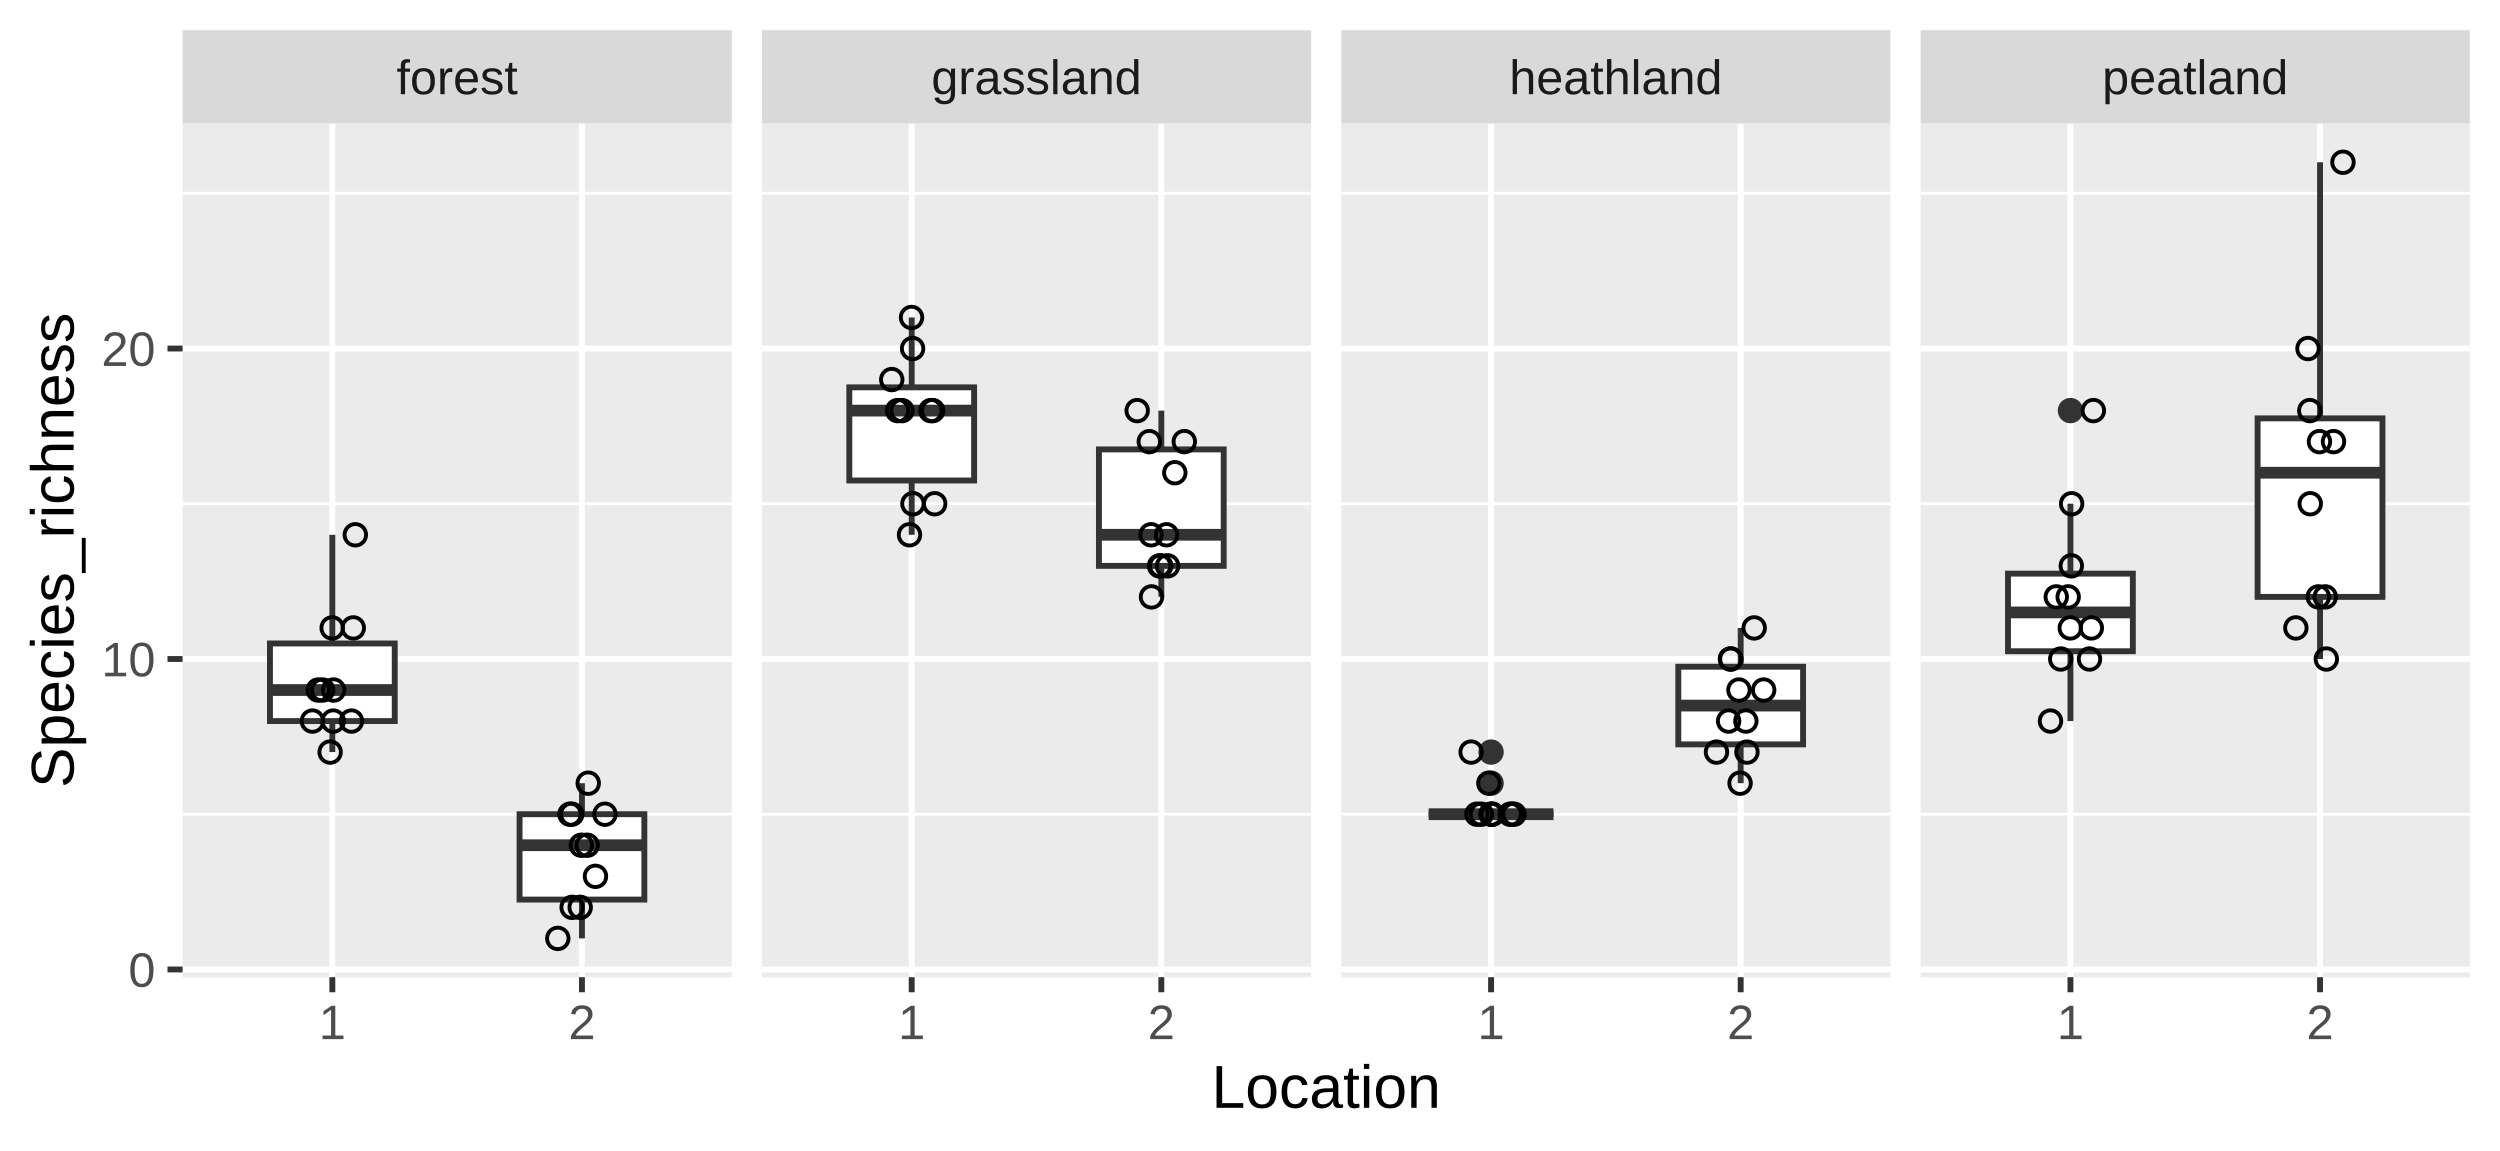
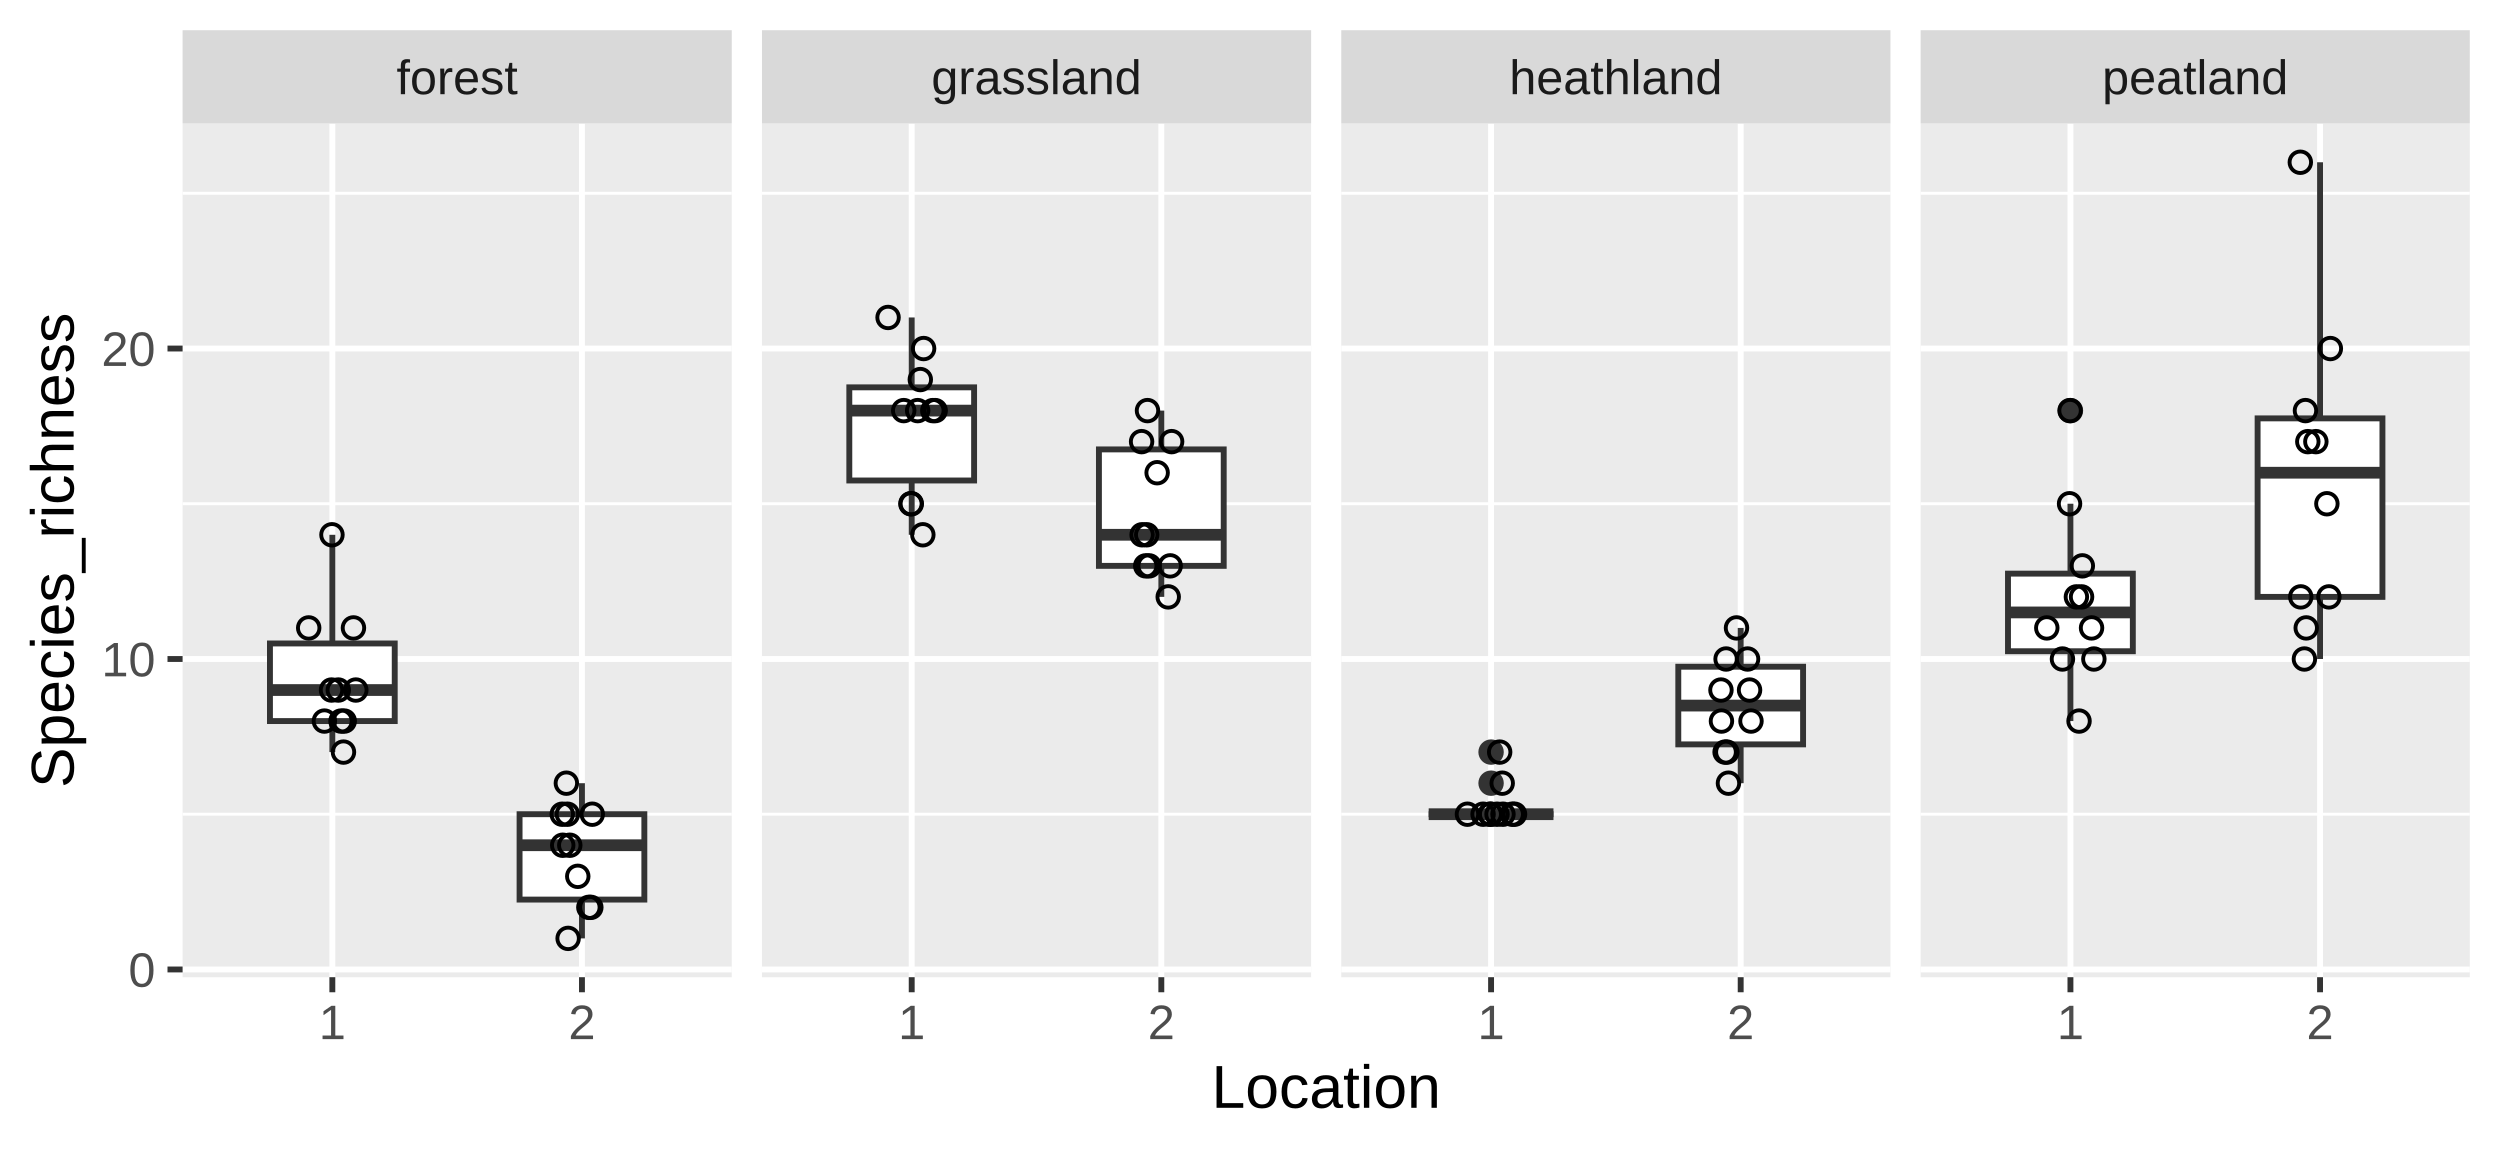
<svg xmlns="http://www.w3.org/2000/svg" width="453.60pt" height="208.80pt" viewBox="0 0 453.60 208.80">
  <g class="svglite">
    <defs>
      <style type="text/css">
    .svglite line, .svglite polyline, .svglite polygon, .svglite path, .svglite rect, .svglite circle {
      fill: none;
      stroke: #000000;
      stroke-linecap: round;
      stroke-linejoin: round;
      stroke-miterlimit: 10.00;
    }
    .svglite text {
      white-space: pre;
    }
    .svglite g.glyphgroup path {
      fill: inherit;
      stroke: none;
    }
  </style>
    </defs>
    <rect width="100%" height="100%" style="stroke: none; fill: #FFFFFF;" />
    <defs>
      <clipPath id="cpMC4wMHw0NTMuNjB8MC4wMHwyMDguODA=">
        <rect x="0.00" y="0.00" width="453.60" height="208.80" />
      </clipPath>
    </defs>
    <g clip-path="url(#cpMC4wMHw0NTMuNjB8MC4wMHwyMDguODA=)">
      <rect x="0" y="0.00" width="453.60" height="208.80" style="stroke-width: 1.07; stroke: #FFFFFF; fill: #FFFFFF;" />
    </g>
    <defs>
      <clipPath id="cpMzMuMTN8MTMyLjc3fDIyLjQwfDE3Ny4zMA==">
        <rect x="33.13" y="22.40" width="99.64" height="154.91" />
      </clipPath>
    </defs>
    <g clip-path="url(#cpMzMuMTN8MTMyLjc3fDIyLjQwfDE3Ny4zMA==)">
      <rect x="33.13" y="22.40" width="99.64" height="154.91" style="stroke-width: 1.07; stroke: none; fill: #EBEBEB;" />
      <polyline points="33.13,147.73 132.77,147.73 " style="stroke-width: 0.53; stroke: #FFFFFF; stroke-linecap: butt;" />
      <polyline points="33.13,91.40 132.77,91.40 " style="stroke-width: 0.53; stroke: #FFFFFF; stroke-linecap: butt;" />
      <polyline points="33.13,35.07 132.77,35.07 " style="stroke-width: 0.53; stroke: #FFFFFF; stroke-linecap: butt;" />
      <polyline points="33.13,175.90 132.77,175.90 " style="stroke-width: 1.07; stroke: #FFFFFF; stroke-linecap: butt;" />
      <polyline points="33.13,119.57 132.77,119.57 " style="stroke-width: 1.07; stroke: #FFFFFF; stroke-linecap: butt;" />
      <polyline points="33.13,63.24 132.77,63.24 " style="stroke-width: 1.07; stroke: #FFFFFF; stroke-linecap: butt;" />
      <polyline points="60.30,177.30 60.30,22.40 " style="stroke-width: 1.07; stroke: #FFFFFF; stroke-linecap: butt;" />
      <polyline points="105.59,177.30 105.59,22.40 " style="stroke-width: 1.07; stroke: #FFFFFF; stroke-linecap: butt;" />
      <line x1="60.30" y1="116.75" x2="60.30" y2="97.03" style="stroke-width: 1.07; stroke: #333333; stroke-linecap: butt;" />
      <line x1="60.30" y1="130.83" x2="60.30" y2="136.46" style="stroke-width: 1.07; stroke: #333333; stroke-linecap: butt;" />
      <polygon points="48.98,116.75 48.98,130.83 71.62,130.83 71.62,116.75 48.98,116.75 " style="stroke-width: 1.07; stroke: #333333; stroke-linecap: butt; stroke-linejoin: miter; fill: #FFFFFF;" />
      <line x1="48.98" y1="125.20" x2="71.62" y2="125.20" style="stroke-width: 2.13; stroke: #333333; stroke-linecap: butt; stroke-linejoin: miter;" />
      <line x1="105.59" y1="147.73" x2="105.59" y2="142.10" style="stroke-width: 1.07; stroke: #333333; stroke-linecap: butt;" />
      <line x1="105.59" y1="163.22" x2="105.59" y2="170.26" style="stroke-width: 1.07; stroke: #333333; stroke-linecap: butt;" />
      <polygon points="94.27,147.73 94.27,163.22 116.91,163.22 116.91,147.73 94.27,147.73 " style="stroke-width: 1.07; stroke: #333333; stroke-linecap: butt; stroke-linejoin: miter; fill: #FFFFFF;" />
      <line x1="94.27" y1="153.36" x2="116.91" y2="153.36" style="stroke-width: 2.13; stroke: #333333; stroke-linecap: butt; stroke-linejoin: miter;" />
-       <circle cx="64.10" cy="113.93" r="1.95" style="stroke-width: 0.71;" />
-       <circle cx="58.54" cy="125.20" r="1.95" style="stroke-width: 0.71;" />
-       <circle cx="60.27" cy="113.93" r="1.95" style="stroke-width: 0.71;" />
-       <circle cx="64.47" cy="97.03" r="1.95" style="stroke-width: 0.71;" />
-       <circle cx="60.52" cy="125.20" r="1.95" style="stroke-width: 0.71;" />
-       <circle cx="56.68" cy="130.83" r="1.95" style="stroke-width: 0.71;" />
-       <circle cx="60.46" cy="130.83" r="1.95" style="stroke-width: 0.71;" />
-       <circle cx="57.73" cy="125.20" r="1.95" style="stroke-width: 0.71;" />
-       <circle cx="59.90" cy="136.46" r="1.95" style="stroke-width: 0.71;" />
-       <circle cx="63.77" cy="130.83" r="1.95" style="stroke-width: 0.71;" />
-       <circle cx="109.76" cy="147.73" r="1.95" style="stroke-width: 0.71;" />
-       <circle cx="103.74" cy="147.73" r="1.95" style="stroke-width: 0.71;" />
-       <circle cx="106.54" cy="153.36" r="1.95" style="stroke-width: 0.71;" />
-       <circle cx="103.41" cy="147.73" r="1.95" style="stroke-width: 0.71;" />
-       <circle cx="101.21" cy="170.26" r="1.95" style="stroke-width: 0.71;" />
-       <circle cx="108.04" cy="159.00" r="1.95" style="stroke-width: 0.71;" />
-       <circle cx="103.81" cy="164.63" r="1.95" style="stroke-width: 0.71;" />
-       <circle cx="105.27" cy="164.63" r="1.95" style="stroke-width: 0.71;" />
-       <circle cx="106.73" cy="142.10" r="1.95" style="stroke-width: 0.71;" />
-       <circle cx="105.48" cy="153.36" r="1.95" style="stroke-width: 0.71;" />
+       <circle cx="64.13" cy="113.93" r="1.95" style="stroke-width: 0.71;" />
+       <circle cx="64.56" cy="125.20" r="1.95" style="stroke-width: 0.71;" />
+       <circle cx="56.01" cy="113.93" r="1.95" style="stroke-width: 0.71;" />
+       <circle cx="60.23" cy="97.03" r="1.95" style="stroke-width: 0.71;" />
+       <circle cx="60.15" cy="125.20" r="1.95" style="stroke-width: 0.71;" />
+       <circle cx="61.87" cy="130.83" r="1.95" style="stroke-width: 0.71;" />
+       <circle cx="62.46" cy="130.83" r="1.95" style="stroke-width: 0.71;" />
+       <circle cx="61.38" cy="125.20" r="1.95" style="stroke-width: 0.71;" />
+       <circle cx="62.32" cy="136.46" r="1.95" style="stroke-width: 0.71;" />
+       <circle cx="58.86" cy="130.83" r="1.95" style="stroke-width: 0.71;" />
+       <circle cx="102.01" cy="147.73" r="1.95" style="stroke-width: 0.71;" />
+       <circle cx="102.95" cy="147.73" r="1.95" style="stroke-width: 0.71;" />
+       <circle cx="102.10" cy="153.36" r="1.95" style="stroke-width: 0.71;" />
+       <circle cx="107.46" cy="147.73" r="1.95" style="stroke-width: 0.71;" />
+       <circle cx="103.08" cy="170.26" r="1.95" style="stroke-width: 0.71;" />
+       <circle cx="104.83" cy="159.00" r="1.95" style="stroke-width: 0.71;" />
+       <circle cx="106.84" cy="164.63" r="1.95" style="stroke-width: 0.71;" />
+       <circle cx="107.20" cy="164.63" r="1.95" style="stroke-width: 0.71;" />
+       <circle cx="102.76" cy="142.10" r="1.95" style="stroke-width: 0.71;" />
+       <circle cx="103.38" cy="153.36" r="1.95" style="stroke-width: 0.71;" />
    </g>
    <g clip-path="url(#cpMC4wMHw0NTMuNjB8MC4wMHwyMDguODA=)">
</g>
    <defs>
      <clipPath id="cpMTM4LjI1fDIzNy44OHwyMi40MHwxNzcuMzA=">
        <rect x="138.25" y="22.40" width="99.64" height="154.91" />
      </clipPath>
    </defs>
    <g clip-path="url(#cpMTM4LjI1fDIzNy44OHwyMi40MHwxNzcuMzA=)">
      <rect x="138.25" y="22.40" width="99.64" height="154.91" style="stroke-width: 1.07; stroke: none; fill: #EBEBEB;" />
      <polyline points="138.25,147.73 237.88,147.73 " style="stroke-width: 0.53; stroke: #FFFFFF; stroke-linecap: butt;" />
      <polyline points="138.25,91.40 237.88,91.40 " style="stroke-width: 0.53; stroke: #FFFFFF; stroke-linecap: butt;" />
      <polyline points="138.25,35.07 237.88,35.07 " style="stroke-width: 0.53; stroke: #FFFFFF; stroke-linecap: butt;" />
      <polyline points="138.25,175.90 237.88,175.90 " style="stroke-width: 1.07; stroke: #FFFFFF; stroke-linecap: butt;" />
      <polyline points="138.25,119.57 237.88,119.57 " style="stroke-width: 1.07; stroke: #FFFFFF; stroke-linecap: butt;" />
      <polyline points="138.25,63.24 237.88,63.24 " style="stroke-width: 1.07; stroke: #FFFFFF; stroke-linecap: butt;" />
      <polyline points="165.42,177.30 165.42,22.40 " style="stroke-width: 1.07; stroke: #FFFFFF; stroke-linecap: butt;" />
      <polyline points="210.71,177.30 210.71,22.40 " style="stroke-width: 1.07; stroke: #FFFFFF; stroke-linecap: butt;" />
      <line x1="165.42" y1="70.28" x2="165.42" y2="57.60" style="stroke-width: 1.07; stroke: #333333; stroke-linecap: butt;" />
      <line x1="165.42" y1="87.18" x2="165.42" y2="97.03" style="stroke-width: 1.07; stroke: #333333; stroke-linecap: butt;" />
      <polygon points="154.10,70.28 154.10,87.18 176.74,87.18 176.74,70.28 154.10,70.28 " style="stroke-width: 1.07; stroke: #333333; stroke-linecap: butt; stroke-linejoin: miter; fill: #FFFFFF;" />
      <line x1="154.10" y1="74.50" x2="176.74" y2="74.50" style="stroke-width: 2.13; stroke: #333333; stroke-linecap: butt; stroke-linejoin: miter;" />
      <line x1="210.71" y1="81.54" x2="210.71" y2="74.50" style="stroke-width: 1.07; stroke: #333333; stroke-linecap: butt;" />
      <line x1="210.71" y1="102.67" x2="210.71" y2="108.30" style="stroke-width: 1.07; stroke: #333333; stroke-linecap: butt;" />
      <polygon points="199.39,81.54 199.39,102.67 222.03,102.67 222.03,81.54 199.39,81.54 " style="stroke-width: 1.07; stroke: #333333; stroke-linecap: butt; stroke-linejoin: miter; fill: #FFFFFF;" />
      <line x1="199.39" y1="97.03" x2="222.03" y2="97.03" style="stroke-width: 2.13; stroke: #333333; stroke-linecap: butt; stroke-linejoin: miter;" />
-       <circle cx="169.22" cy="74.50" r="1.95" style="stroke-width: 0.71;" />
-       <circle cx="163.66" cy="74.50" r="1.95" style="stroke-width: 0.71;" />
-       <circle cx="165.39" cy="57.60" r="1.95" style="stroke-width: 0.71;" />
-       <circle cx="169.59" cy="91.40" r="1.95" style="stroke-width: 0.71;" />
-       <circle cx="165.64" cy="91.40" r="1.95" style="stroke-width: 0.71;" />
-       <circle cx="161.80" cy="68.87" r="1.95" style="stroke-width: 0.71;" />
-       <circle cx="165.58" cy="63.24" r="1.95" style="stroke-width: 0.71;" />
-       <circle cx="162.85" cy="74.50" r="1.95" style="stroke-width: 0.71;" />
-       <circle cx="165.02" cy="97.03" r="1.95" style="stroke-width: 0.71;" />
-       <circle cx="168.89" cy="74.50" r="1.95" style="stroke-width: 0.71;" />
-       <circle cx="214.88" cy="80.13" r="1.95" style="stroke-width: 0.71;" />
-       <circle cx="208.85" cy="97.03" r="1.95" style="stroke-width: 0.71;" />
-       <circle cx="211.65" cy="97.03" r="1.95" style="stroke-width: 0.71;" />
-       <circle cx="208.53" cy="80.13" r="1.95" style="stroke-width: 0.71;" />
-       <circle cx="206.33" cy="74.50" r="1.95" style="stroke-width: 0.71;" />
-       <circle cx="213.16" cy="85.77" r="1.95" style="stroke-width: 0.71;" />
-       <circle cx="208.93" cy="108.30" r="1.95" style="stroke-width: 0.71;" />
-       <circle cx="210.39" cy="102.67" r="1.95" style="stroke-width: 0.71;" />
-       <circle cx="211.85" cy="102.67" r="1.95" style="stroke-width: 0.71;" />
-       <circle cx="210.60" cy="102.67" r="1.95" style="stroke-width: 0.71;" />
+       <circle cx="169.25" cy="74.50" r="1.95" style="stroke-width: 0.71;" />
+       <circle cx="169.68" cy="74.50" r="1.95" style="stroke-width: 0.71;" />
+       <circle cx="161.13" cy="57.60" r="1.95" style="stroke-width: 0.71;" />
+       <circle cx="165.35" cy="91.40" r="1.95" style="stroke-width: 0.71;" />
+       <circle cx="165.27" cy="91.40" r="1.95" style="stroke-width: 0.71;" />
+       <circle cx="166.98" cy="68.87" r="1.95" style="stroke-width: 0.71;" />
+       <circle cx="167.58" cy="63.24" r="1.95" style="stroke-width: 0.71;" />
+       <circle cx="166.50" cy="74.50" r="1.95" style="stroke-width: 0.71;" />
+       <circle cx="167.44" cy="97.03" r="1.95" style="stroke-width: 0.71;" />
+       <circle cx="163.97" cy="74.50" r="1.95" style="stroke-width: 0.71;" />
+       <circle cx="207.13" cy="80.13" r="1.95" style="stroke-width: 0.71;" />
+       <circle cx="208.06" cy="97.03" r="1.95" style="stroke-width: 0.71;" />
+       <circle cx="207.22" cy="97.03" r="1.95" style="stroke-width: 0.71;" />
+       <circle cx="212.58" cy="80.13" r="1.95" style="stroke-width: 0.71;" />
+       <circle cx="208.20" cy="74.50" r="1.95" style="stroke-width: 0.71;" />
+       <circle cx="209.95" cy="85.77" r="1.95" style="stroke-width: 0.71;" />
+       <circle cx="211.96" cy="108.30" r="1.95" style="stroke-width: 0.71;" />
+       <circle cx="212.32" cy="102.67" r="1.95" style="stroke-width: 0.71;" />
+       <circle cx="207.88" cy="102.67" r="1.95" style="stroke-width: 0.71;" />
+       <circle cx="208.50" cy="102.67" r="1.95" style="stroke-width: 0.71;" />
    </g>
    <g clip-path="url(#cpMC4wMHw0NTMuNjB8MC4wMHwyMDguODA=)">
</g>
    <defs>
      <clipPath id="cpMjQzLjM2fDM0My4wMHwyMi40MHwxNzcuMzA=">
        <rect x="243.36" y="22.40" width="99.64" height="154.91" />
      </clipPath>
    </defs>
    <g clip-path="url(#cpMjQzLjM2fDM0My4wMHwyMi40MHwxNzcuMzA=)">
      <rect x="243.36" y="22.40" width="99.64" height="154.91" style="stroke-width: 1.07; stroke: none; fill: #EBEBEB;" />
      <polyline points="243.36,147.73 343.00,147.73 " style="stroke-width: 0.53; stroke: #FFFFFF; stroke-linecap: butt;" />
      <polyline points="243.36,91.40 343.00,91.40 " style="stroke-width: 0.53; stroke: #FFFFFF; stroke-linecap: butt;" />
      <polyline points="243.36,35.07 343.00,35.07 " style="stroke-width: 0.53; stroke: #FFFFFF; stroke-linecap: butt;" />
      <polyline points="243.36,175.90 343.00,175.90 " style="stroke-width: 1.07; stroke: #FFFFFF; stroke-linecap: butt;" />
      <polyline points="243.36,119.57 343.00,119.57 " style="stroke-width: 1.07; stroke: #FFFFFF; stroke-linecap: butt;" />
      <polyline points="243.36,63.24 343.00,63.24 " style="stroke-width: 1.07; stroke: #FFFFFF; stroke-linecap: butt;" />
      <polyline points="270.54,177.30 270.54,22.40 " style="stroke-width: 1.07; stroke: #FFFFFF; stroke-linecap: butt;" />
      <polyline points="315.83,177.30 315.83,22.40 " style="stroke-width: 1.07; stroke: #FFFFFF; stroke-linecap: butt;" />
      <circle cx="270.54" cy="136.46" r="1.95" style="stroke-width: 0.71; stroke: #333333; fill: #333333;" />
      <circle cx="270.54" cy="142.10" r="1.95" style="stroke-width: 0.71; stroke: #333333; fill: #333333;" />
      <line x1="270.54" y1="147.73" x2="270.54" y2="147.73" style="stroke-width: 1.07; stroke: #333333; stroke-linecap: butt;" />
      <line x1="270.54" y1="147.73" x2="270.54" y2="147.73" style="stroke-width: 1.07; stroke: #333333; stroke-linecap: butt;" />
      <polygon points="259.22,147.73 259.22,147.73 281.86,147.73 281.86,147.73 259.22,147.73 " style="stroke-width: 1.07; stroke: #333333; stroke-linecap: butt; stroke-linejoin: miter; fill: #FFFFFF;" />
      <line x1="259.22" y1="147.73" x2="281.86" y2="147.73" style="stroke-width: 2.13; stroke: #333333; stroke-linecap: butt; stroke-linejoin: miter;" />
      <line x1="315.83" y1="120.97" x2="315.83" y2="113.93" style="stroke-width: 1.07; stroke: #333333; stroke-linecap: butt;" />
      <line x1="315.83" y1="135.06" x2="315.83" y2="142.10" style="stroke-width: 1.07; stroke: #333333; stroke-linecap: butt;" />
      <polygon points="304.51,120.97 304.51,135.06 327.15,135.06 327.15,120.97 304.51,120.97 " style="stroke-width: 1.07; stroke: #333333; stroke-linecap: butt; stroke-linejoin: miter; fill: #FFFFFF;" />
      <line x1="304.51" y1="128.02" x2="327.15" y2="128.02" style="stroke-width: 2.13; stroke: #333333; stroke-linecap: butt; stroke-linejoin: miter;" />
-       <circle cx="274.33" cy="147.73" r="1.95" style="stroke-width: 0.71;" />
-       <circle cx="268.78" cy="147.73" r="1.95" style="stroke-width: 0.71;" />
-       <circle cx="270.51" cy="147.73" r="1.95" style="stroke-width: 0.71;" />
-       <circle cx="274.70" cy="147.73" r="1.95" style="stroke-width: 0.71;" />
-       <circle cx="270.76" cy="147.73" r="1.95" style="stroke-width: 0.71;" />
-       <circle cx="266.92" cy="136.46" r="1.95" style="stroke-width: 0.71;" />
-       <circle cx="270.70" cy="147.73" r="1.95" style="stroke-width: 0.71;" />
-       <circle cx="267.97" cy="147.73" r="1.95" style="stroke-width: 0.71;" />
-       <circle cx="270.14" cy="142.10" r="1.95" style="stroke-width: 0.71;" />
-       <circle cx="274.00" cy="147.73" r="1.95" style="stroke-width: 0.71;" />
-       <circle cx="320.00" cy="125.20" r="1.95" style="stroke-width: 0.71;" />
-       <circle cx="313.97" cy="119.57" r="1.95" style="stroke-width: 0.71;" />
-       <circle cx="316.77" cy="130.83" r="1.95" style="stroke-width: 0.71;" />
-       <circle cx="313.64" cy="130.83" r="1.95" style="stroke-width: 0.71;" />
-       <circle cx="311.44" cy="136.46" r="1.95" style="stroke-width: 0.71;" />
-       <circle cx="318.28" cy="113.93" r="1.95" style="stroke-width: 0.71;" />
-       <circle cx="314.05" cy="119.57" r="1.95" style="stroke-width: 0.71;" />
-       <circle cx="315.51" cy="125.20" r="1.95" style="stroke-width: 0.71;" />
-       <circle cx="316.97" cy="136.46" r="1.95" style="stroke-width: 0.71;" />
-       <circle cx="315.72" cy="142.10" r="1.95" style="stroke-width: 0.71;" />
+       <circle cx="274.37" cy="147.73" r="1.95" style="stroke-width: 0.71;" />
+       <circle cx="274.80" cy="147.73" r="1.95" style="stroke-width: 0.71;" />
+       <circle cx="266.25" cy="147.73" r="1.95" style="stroke-width: 0.71;" />
+       <circle cx="270.47" cy="147.73" r="1.95" style="stroke-width: 0.71;" />
+       <circle cx="270.38" cy="147.73" r="1.95" style="stroke-width: 0.71;" />
+       <circle cx="272.10" cy="136.46" r="1.95" style="stroke-width: 0.71;" />
+       <circle cx="272.70" cy="147.73" r="1.95" style="stroke-width: 0.71;" />
+       <circle cx="271.62" cy="147.73" r="1.95" style="stroke-width: 0.71;" />
+       <circle cx="272.56" cy="142.10" r="1.95" style="stroke-width: 0.71;" />
+       <circle cx="269.09" cy="147.73" r="1.95" style="stroke-width: 0.71;" />
+       <circle cx="312.25" cy="125.20" r="1.95" style="stroke-width: 0.71;" />
+       <circle cx="313.18" cy="119.57" r="1.95" style="stroke-width: 0.71;" />
+       <circle cx="312.34" cy="130.83" r="1.95" style="stroke-width: 0.71;" />
+       <circle cx="317.70" cy="130.83" r="1.95" style="stroke-width: 0.71;" />
+       <circle cx="313.32" cy="136.46" r="1.95" style="stroke-width: 0.71;" />
+       <circle cx="315.07" cy="113.93" r="1.95" style="stroke-width: 0.71;" />
+       <circle cx="317.08" cy="119.57" r="1.95" style="stroke-width: 0.71;" />
+       <circle cx="317.44" cy="125.20" r="1.95" style="stroke-width: 0.71;" />
+       <circle cx="313.00" cy="136.46" r="1.95" style="stroke-width: 0.71;" />
+       <circle cx="313.61" cy="142.10" r="1.95" style="stroke-width: 0.71;" />
    </g>
    <g clip-path="url(#cpMC4wMHw0NTMuNjB8MC4wMHwyMDguODA=)">
</g>
    <defs>
      <clipPath id="cpMzQ4LjQ4fDQ0OC4xMnwyMi40MHwxNzcuMzA=">
        <rect x="348.48" y="22.40" width="99.64" height="154.91" />
      </clipPath>
    </defs>
    <g clip-path="url(#cpMzQ4LjQ4fDQ0OC4xMnwyMi40MHwxNzcuMzA=)">
      <rect x="348.48" y="22.40" width="99.64" height="154.91" style="stroke-width: 1.07; stroke: none; fill: #EBEBEB;" />
      <polyline points="348.48,147.73 448.12,147.73 " style="stroke-width: 0.53; stroke: #FFFFFF; stroke-linecap: butt;" />
      <polyline points="348.48,91.40 448.12,91.40 " style="stroke-width: 0.53; stroke: #FFFFFF; stroke-linecap: butt;" />
      <polyline points="348.48,35.07 448.12,35.07 " style="stroke-width: 0.53; stroke: #FFFFFF; stroke-linecap: butt;" />
      <polyline points="348.48,175.90 448.12,175.90 " style="stroke-width: 1.07; stroke: #FFFFFF; stroke-linecap: butt;" />
      <polyline points="348.48,119.57 448.12,119.57 " style="stroke-width: 1.07; stroke: #FFFFFF; stroke-linecap: butt;" />
      <polyline points="348.48,63.24 448.12,63.24 " style="stroke-width: 1.07; stroke: #FFFFFF; stroke-linecap: butt;" />
      <polyline points="375.66,177.30 375.66,22.40 " style="stroke-width: 1.07; stroke: #FFFFFF; stroke-linecap: butt;" />
      <polyline points="420.95,177.30 420.95,22.40 " style="stroke-width: 1.07; stroke: #FFFFFF; stroke-linecap: butt;" />
      <circle cx="375.66" cy="74.50" r="1.95" style="stroke-width: 0.71; stroke: #333333; fill: #333333;" />
      <line x1="375.66" y1="104.08" x2="375.66" y2="91.40" style="stroke-width: 1.07; stroke: #333333; stroke-linecap: butt;" />
      <line x1="375.66" y1="118.16" x2="375.66" y2="130.83" style="stroke-width: 1.07; stroke: #333333; stroke-linecap: butt;" />
      <polygon points="364.33,104.08 364.33,118.16 386.98,118.16 386.98,104.08 364.33,104.08 " style="stroke-width: 1.07; stroke: #333333; stroke-linecap: butt; stroke-linejoin: miter; fill: #FFFFFF;" />
      <line x1="364.33" y1="111.12" x2="386.98" y2="111.12" style="stroke-width: 2.13; stroke: #333333; stroke-linecap: butt; stroke-linejoin: miter;" />
      <line x1="420.95" y1="75.91" x2="420.95" y2="29.44" style="stroke-width: 1.07; stroke: #333333; stroke-linecap: butt;" />
      <line x1="420.95" y1="108.30" x2="420.95" y2="119.57" style="stroke-width: 1.07; stroke: #333333; stroke-linecap: butt;" />
      <polygon points="409.62,75.91 409.62,108.30 432.27,108.30 432.27,75.91 409.62,75.91 " style="stroke-width: 1.07; stroke: #333333; stroke-linecap: butt; stroke-linejoin: miter; fill: #FFFFFF;" />
      <line x1="409.62" y1="85.77" x2="432.27" y2="85.77" style="stroke-width: 2.13; stroke: #333333; stroke-linecap: butt; stroke-linejoin: miter;" />
-       <circle cx="379.45" cy="113.93" r="1.95" style="stroke-width: 0.71;" />
-       <circle cx="373.90" cy="119.57" r="1.95" style="stroke-width: 0.71;" />
-       <circle cx="375.63" cy="113.93" r="1.95" style="stroke-width: 0.71;" />
-       <circle cx="379.82" cy="74.50" r="1.95" style="stroke-width: 0.71;" />
-       <circle cx="375.88" cy="91.40" r="1.95" style="stroke-width: 0.71;" />
-       <circle cx="372.04" cy="130.83" r="1.95" style="stroke-width: 0.71;" />
-       <circle cx="375.82" cy="102.67" r="1.95" style="stroke-width: 0.71;" />
-       <circle cx="373.09" cy="108.30" r="1.95" style="stroke-width: 0.71;" />
-       <circle cx="375.25" cy="108.30" r="1.95" style="stroke-width: 0.71;" />
-       <circle cx="379.12" cy="119.57" r="1.95" style="stroke-width: 0.71;" />
-       <circle cx="425.11" cy="29.44" r="1.95" style="stroke-width: 0.71;" />
-       <circle cx="419.09" cy="74.50" r="1.95" style="stroke-width: 0.71;" />
-       <circle cx="421.89" cy="108.30" r="1.95" style="stroke-width: 0.71;" />
-       <circle cx="418.76" cy="63.24" r="1.95" style="stroke-width: 0.71;" />
-       <circle cx="416.56" cy="113.93" r="1.95" style="stroke-width: 0.71;" />
-       <circle cx="423.39" cy="80.13" r="1.95" style="stroke-width: 0.71;" />
-       <circle cx="419.17" cy="91.40" r="1.95" style="stroke-width: 0.71;" />
-       <circle cx="420.63" cy="108.30" r="1.95" style="stroke-width: 0.71;" />
-       <circle cx="422.09" cy="119.57" r="1.95" style="stroke-width: 0.71;" />
-       <circle cx="420.84" cy="80.13" r="1.95" style="stroke-width: 0.71;" />
+       <circle cx="379.49" cy="113.93" r="1.95" style="stroke-width: 0.71;" />
+       <circle cx="379.91" cy="119.57" r="1.95" style="stroke-width: 0.71;" />
+       <circle cx="371.37" cy="113.93" r="1.95" style="stroke-width: 0.71;" />
+       <circle cx="375.59" cy="74.50" r="1.95" style="stroke-width: 0.71;" />
+       <circle cx="375.50" cy="91.40" r="1.95" style="stroke-width: 0.71;" />
+       <circle cx="377.22" cy="130.83" r="1.95" style="stroke-width: 0.71;" />
+       <circle cx="377.82" cy="102.67" r="1.95" style="stroke-width: 0.71;" />
+       <circle cx="376.74" cy="108.30" r="1.95" style="stroke-width: 0.71;" />
+       <circle cx="377.68" cy="108.30" r="1.95" style="stroke-width: 0.71;" />
+       <circle cx="374.21" cy="119.57" r="1.95" style="stroke-width: 0.71;" />
+       <circle cx="417.37" cy="29.44" r="1.95" style="stroke-width: 0.71;" />
+       <circle cx="418.30" cy="74.50" r="1.95" style="stroke-width: 0.71;" />
+       <circle cx="417.45" cy="108.30" r="1.95" style="stroke-width: 0.71;" />
+       <circle cx="422.82" cy="63.24" r="1.95" style="stroke-width: 0.71;" />
+       <circle cx="418.44" cy="113.93" r="1.95" style="stroke-width: 0.71;" />
+       <circle cx="420.19" cy="80.13" r="1.95" style="stroke-width: 0.71;" />
+       <circle cx="422.19" cy="91.40" r="1.95" style="stroke-width: 0.71;" />
+       <circle cx="422.56" cy="108.30" r="1.95" style="stroke-width: 0.71;" />
+       <circle cx="418.11" cy="119.57" r="1.95" style="stroke-width: 0.71;" />
+       <circle cx="418.73" cy="80.13" r="1.95" style="stroke-width: 0.71;" />
    </g>
    <g clip-path="url(#cpMC4wMHw0NTMuNjB8MC4wMHwyMDguODA=)">
</g>
    <defs>
      <clipPath id="cpMzMuMTN8MTMyLjc3fDUuNDh8MjIuNDA=">
        <rect x="33.13" y="5.48" width="99.64" height="16.92" />
      </clipPath>
    </defs>
    <g clip-path="url(#cpMzMuMTN8MTMyLjc3fDUuNDh8MjIuNDA=)">
      <rect x="33.13" y="5.48" width="99.64" height="16.92" style="stroke-width: 1.07; stroke: none; fill: #D9D9D9;" />
      <text x="82.95" y="17.09" text-anchor="middle" style="font-size: 8.80px;fill: #1A1A1A; font-family: &quot;Arial&quot;;" textLength="21.98px" lengthAdjust="spacingAndGlyphs">forest</text>
    </g>
    <g clip-path="url(#cpMC4wMHw0NTMuNjB8MC4wMHwyMDguODA=)">
</g>
    <defs>
      <clipPath id="cpMTM4LjI1fDIzNy44OHw1LjQ4fDIyLjQw">
        <rect x="138.25" y="5.48" width="99.64" height="16.92" />
      </clipPath>
    </defs>
    <g clip-path="url(#cpMTM4LjI1fDIzNy44OHw1LjQ4fDIyLjQw)">
      <rect x="138.25" y="5.48" width="99.64" height="16.92" style="stroke-width: 1.07; stroke: none; fill: #D9D9D9;" />
      <text x="188.06" y="17.09" text-anchor="middle" style="font-size: 8.80px;fill: #1A1A1A; font-family: &quot;Arial&quot;;" textLength="38.14px" lengthAdjust="spacingAndGlyphs">grassland</text>
    </g>
    <g clip-path="url(#cpMC4wMHw0NTMuNjB8MC4wMHwyMDguODA=)">
</g>
    <defs>
      <clipPath id="cpMjQzLjM2fDM0My4wMHw1LjQ4fDIyLjQw">
        <rect x="243.36" y="5.48" width="99.64" height="16.92" />
      </clipPath>
    </defs>
    <g clip-path="url(#cpMjQzLjM2fDM0My4wMHw1LjQ4fDIyLjQw)">
      <rect x="243.36" y="5.48" width="99.64" height="16.92" style="stroke-width: 1.07; stroke: none; fill: #D9D9D9;" />
      <text x="293.18" y="17.09" text-anchor="middle" style="font-size: 8.80px;fill: #1A1A1A; font-family: &quot;Arial&quot;;" textLength="38.62px" lengthAdjust="spacingAndGlyphs">heathland</text>
    </g>
    <g clip-path="url(#cpMC4wMHw0NTMuNjB8MC4wMHwyMDguODA=)">
</g>
    <defs>
      <clipPath id="cpMzQ4LjQ4fDQ0OC4xMnw1LjQ4fDIyLjQw">
        <rect x="348.48" y="5.48" width="99.64" height="16.92" />
      </clipPath>
    </defs>
    <g clip-path="url(#cpMzQ4LjQ4fDQ0OC4xMnw1LjQ4fDIyLjQw)">
      <rect x="348.48" y="5.48" width="99.64" height="16.92" style="stroke-width: 1.07; stroke: none; fill: #D9D9D9;" />
      <text x="398.30" y="17.09" text-anchor="middle" style="font-size: 8.80px;fill: #1A1A1A; font-family: &quot;Arial&quot;;" textLength="33.73px" lengthAdjust="spacingAndGlyphs">peatland</text>
    </g>
    <g clip-path="url(#cpMC4wMHw0NTMuNjB8MC4wMHwyMDguODA=)">
      <polyline points="60.30,180.04 60.30,177.30 " style="stroke-width: 1.07; stroke: #333333; stroke-linecap: butt;" />
      <polyline points="105.59,180.04 105.59,177.30 " style="stroke-width: 1.07; stroke: #333333; stroke-linecap: butt;" />
      <text x="60.30" y="188.54" text-anchor="middle" style="font-size: 8.80px;fill: #4D4D4D; font-family: &quot;Arial&quot;;" textLength="4.89px" lengthAdjust="spacingAndGlyphs">1</text>
      <text x="105.59" y="188.54" text-anchor="middle" style="font-size: 8.80px;fill: #4D4D4D; font-family: &quot;Arial&quot;;" textLength="4.89px" lengthAdjust="spacingAndGlyphs">2</text>
      <polyline points="165.42,180.04 165.42,177.30 " style="stroke-width: 1.07; stroke: #333333; stroke-linecap: butt;" />
      <polyline points="210.71,180.04 210.71,177.30 " style="stroke-width: 1.07; stroke: #333333; stroke-linecap: butt;" />
      <text x="165.42" y="188.54" text-anchor="middle" style="font-size: 8.80px;fill: #4D4D4D; font-family: &quot;Arial&quot;;" textLength="4.89px" lengthAdjust="spacingAndGlyphs">1</text>
      <text x="210.71" y="188.54" text-anchor="middle" style="font-size: 8.80px;fill: #4D4D4D; font-family: &quot;Arial&quot;;" textLength="4.89px" lengthAdjust="spacingAndGlyphs">2</text>
      <polyline points="270.54,180.04 270.54,177.30 " style="stroke-width: 1.07; stroke: #333333; stroke-linecap: butt;" />
      <polyline points="315.83,180.04 315.83,177.30 " style="stroke-width: 1.07; stroke: #333333; stroke-linecap: butt;" />
      <text x="270.54" y="188.54" text-anchor="middle" style="font-size: 8.80px;fill: #4D4D4D; font-family: &quot;Arial&quot;;" textLength="4.89px" lengthAdjust="spacingAndGlyphs">1</text>
      <text x="315.83" y="188.54" text-anchor="middle" style="font-size: 8.80px;fill: #4D4D4D; font-family: &quot;Arial&quot;;" textLength="4.89px" lengthAdjust="spacingAndGlyphs">2</text>
      <polyline points="375.66,180.04 375.66,177.30 " style="stroke-width: 1.07; stroke: #333333; stroke-linecap: butt;" />
      <polyline points="420.95,180.04 420.95,177.30 " style="stroke-width: 1.07; stroke: #333333; stroke-linecap: butt;" />
      <text x="375.66" y="188.54" text-anchor="middle" style="font-size: 8.80px;fill: #4D4D4D; font-family: &quot;Arial&quot;;" textLength="4.89px" lengthAdjust="spacingAndGlyphs">1</text>
      <text x="420.95" y="188.54" text-anchor="middle" style="font-size: 8.80px;fill: #4D4D4D; font-family: &quot;Arial&quot;;" textLength="4.89px" lengthAdjust="spacingAndGlyphs">2</text>
      <text x="28.20" y="179.05" text-anchor="end" style="font-size: 8.80px;fill: #4D4D4D; font-family: &quot;Arial&quot;;" textLength="4.89px" lengthAdjust="spacingAndGlyphs">0</text>
      <text x="28.20" y="122.72" text-anchor="end" style="font-size: 8.80px;fill: #4D4D4D; font-family: &quot;Arial&quot;;" textLength="9.78px" lengthAdjust="spacingAndGlyphs">10</text>
      <text x="28.20" y="66.39" text-anchor="end" style="font-size: 8.80px;fill: #4D4D4D; font-family: &quot;Arial&quot;;" textLength="9.78px" lengthAdjust="spacingAndGlyphs">20</text>
      <polyline points="30.39,175.90 33.13,175.90 " style="stroke-width: 1.07; stroke: #333333; stroke-linecap: butt;" />
      <polyline points="30.39,119.57 33.13,119.57 " style="stroke-width: 1.07; stroke: #333333; stroke-linecap: butt;" />
      <polyline points="30.39,63.24 33.13,63.24 " style="stroke-width: 1.07; stroke: #333333; stroke-linecap: butt;" />
      <text x="240.62" y="201.00" text-anchor="middle" style="font-size: 11.00px; font-family: &quot;Arial&quot;;" textLength="41.62px" lengthAdjust="spacingAndGlyphs">Location</text>
      <text transform="translate(13.36,99.85) rotate(-90)" text-anchor="middle" style="font-size: 11.00px; font-family: &quot;Arial&quot;;" textLength="86.25px" lengthAdjust="spacingAndGlyphs">Species_richness</text>
    </g>
  </g>
</svg>
